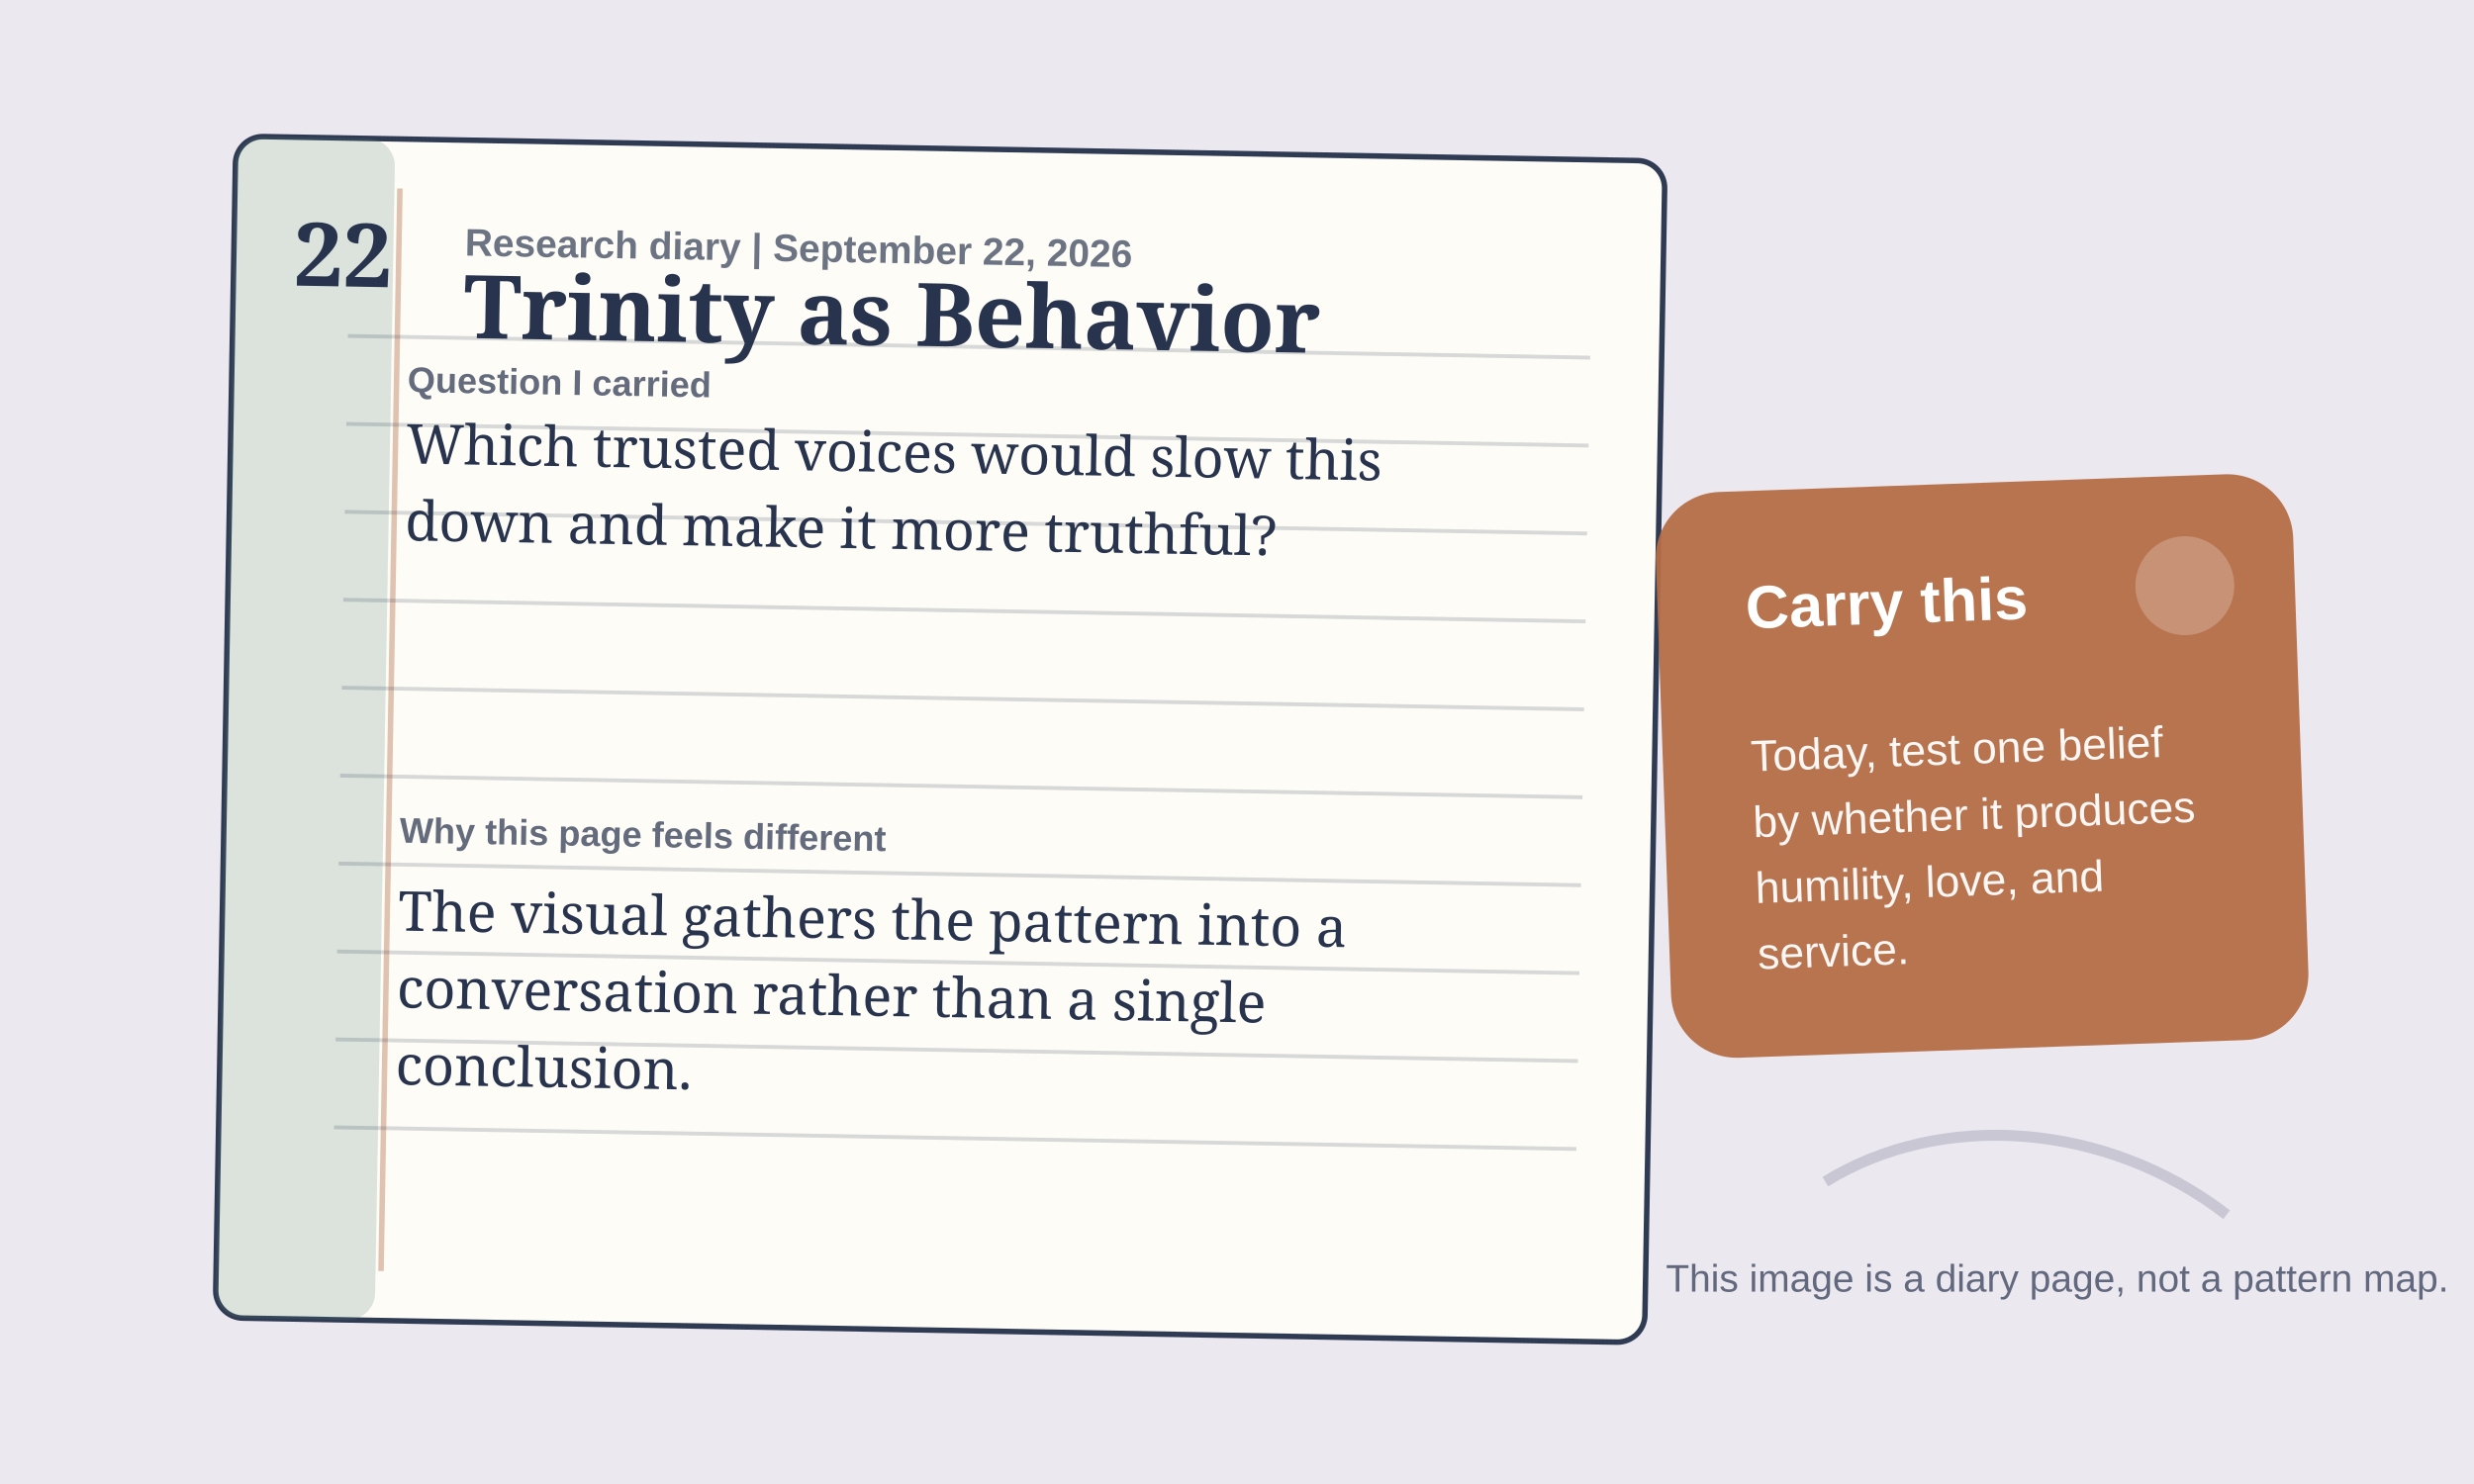
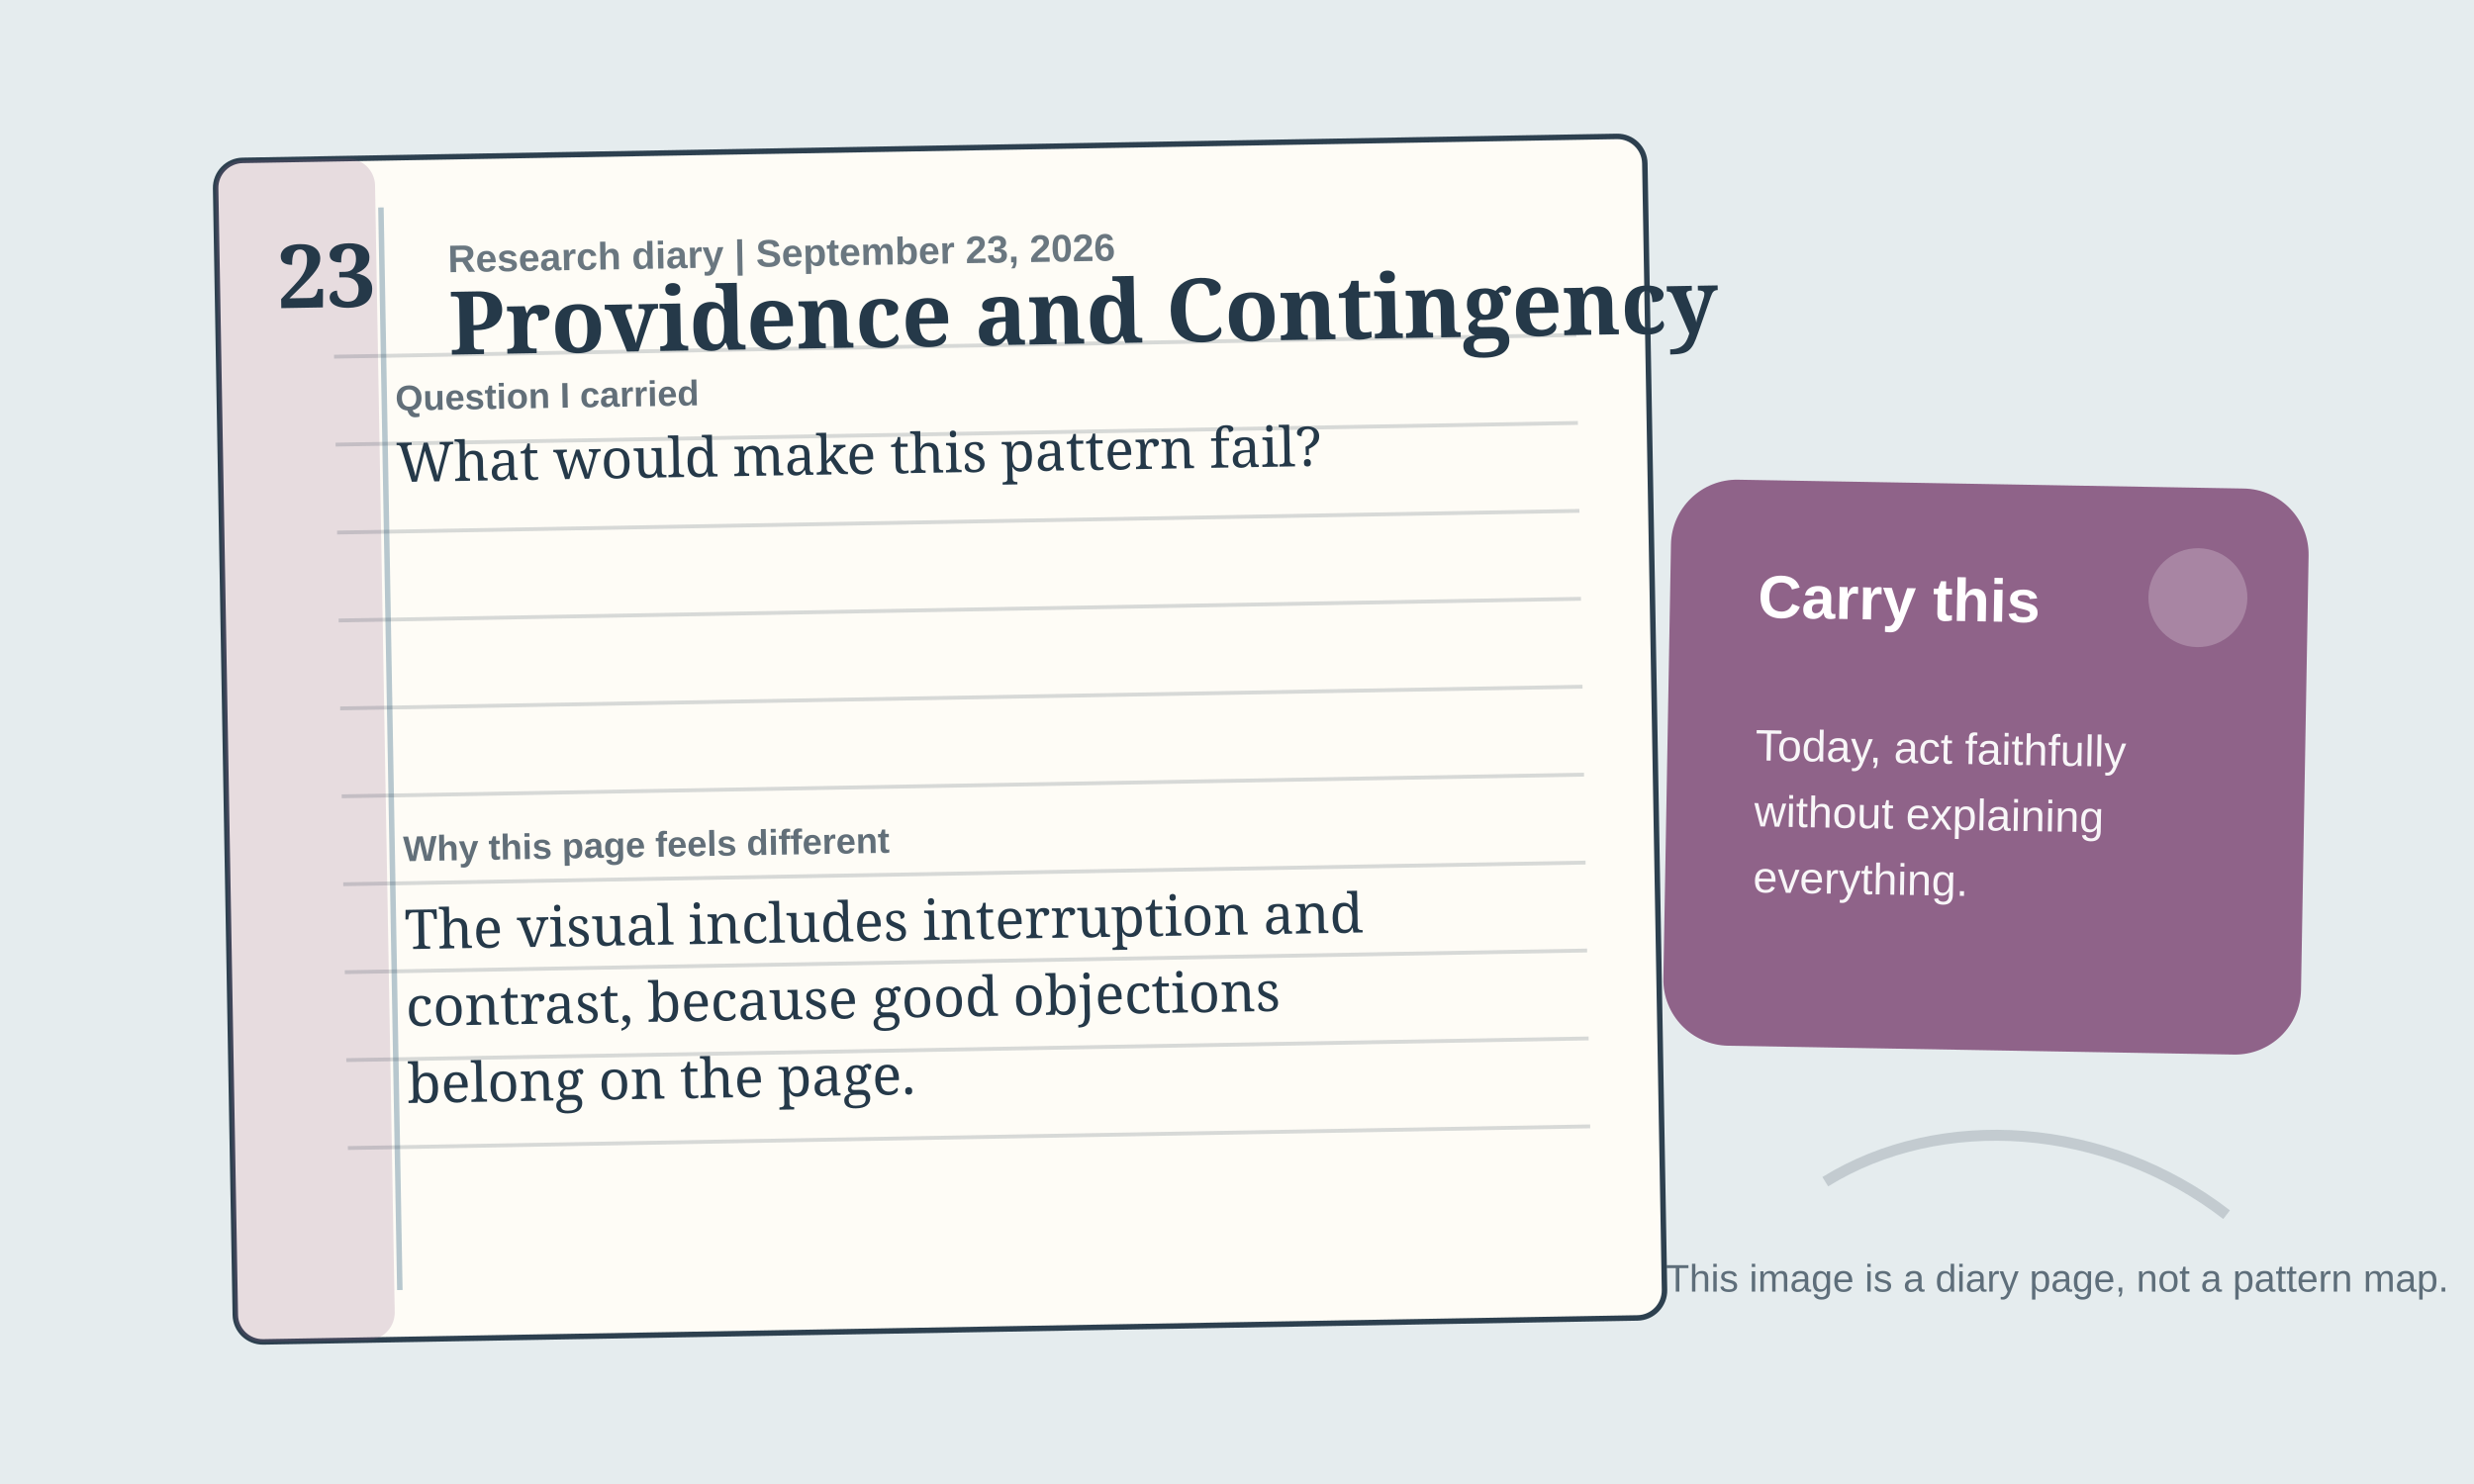
<svg xmlns="http://www.w3.org/2000/svg" width="900" height="540" viewBox="0 0 900 540" role="img" aria-labelledby="title desc">
  <style>
-     .eyebrow { font: 700 14px Arial, sans-serif; letter-spacing: 0; fill: #28334d; opacity: 0.68; }
-     .title { font: 700 32px Georgia, serif; letter-spacing: 0; fill: #28334d; }
-     .diary { font: 20px Georgia, serif; letter-spacing: 0; fill: #28334d; }
-     .label { font: 700 13px Arial, sans-serif; letter-spacing: 0; fill: #28334d; opacity: 0.72; }
+     .eyebrow { font: 700 14px Arial, sans-serif; letter-spacing: 0; fill: #253949; opacity: 0.68; }
+     .title { font: 700 32px Georgia, serif; letter-spacing: 0; fill: #253949; }
+     .diary { font: 20px Georgia, serif; letter-spacing: 0; fill: #253949; }
+     .label { font: 700 13px Arial, sans-serif; letter-spacing: 0; fill: #253949; opacity: 0.72; }
    .cardtitle { font: 700 22px Arial, sans-serif; letter-spacing: 0; fill: #ffffff; }
    .cardtext { font: 16px Arial, sans-serif; letter-spacing: 0; fill: #ffffff; opacity: 0.94; }
-     .small { font: 14px Arial, sans-serif; letter-spacing: 0; fill: #28334d; opacity: 0.70; }
+     .small { font: 14px Arial, sans-serif; letter-spacing: 0; fill: #253949; opacity: 0.70; }
  </style>
-   <rect width="900" height="540" fill="#f4f1f8" />
-   <rect x="0" y="0" width="900" height="540" fill="#28334d" opacity="0.05" />
-   <g transform="rotate(1 340 270)">
-     <rect x="82" y="54" width="520" height="430" rx="10" fill="#fffdf7" stroke="#28334d" stroke-width="2" opacity="0.96" />
-     <rect x="82" y="54" width="58" height="430" rx="10" fill="#4f7d73" opacity="0.20" />
-     <line x1="142" y1="72" x2="142" y2="466" stroke="#b56b45" stroke-width="2" opacity="0.40" />
-     <line x1="124" y1="126" x2="576" y2="126" stroke="#28334d" stroke-width="1.4" opacity="0.18" />
-     <line x1="124" y1="158" x2="576" y2="158" stroke="#28334d" stroke-width="1.4" opacity="0.18" />
-     <line x1="124" y1="190" x2="576" y2="190" stroke="#28334d" stroke-width="1.4" opacity="0.18" />
-     <line x1="124" y1="222" x2="576" y2="222" stroke="#28334d" stroke-width="1.4" opacity="0.18" />
-     <line x1="124" y1="254" x2="576" y2="254" stroke="#28334d" stroke-width="1.4" opacity="0.18" />
-     <line x1="124" y1="286" x2="576" y2="286" stroke="#28334d" stroke-width="1.4" opacity="0.18" />
-     <line x1="124" y1="318" x2="576" y2="318" stroke="#28334d" stroke-width="1.4" opacity="0.18" />
-     <line x1="124" y1="350" x2="576" y2="350" stroke="#28334d" stroke-width="1.4" opacity="0.18" />
-     <line x1="124" y1="382" x2="576" y2="382" stroke="#28334d" stroke-width="1.4" opacity="0.18" />
-     <line x1="124" y1="414" x2="576" y2="414" stroke="#28334d" stroke-width="1.4" opacity="0.18" />
-     <text x="166" y="96" class="eyebrow">Research diary | September 22, 2026</text>
-     <text x="166" y="126" class="title">Trinity as Behavior</text>
+   <rect width="900" height="540" fill="#eef4f7" />
+   <rect x="0" y="0" width="900" height="540" fill="#253949" opacity="0.05" />
+   <g transform="rotate(-1 340 270)">
+     <rect x="82" y="54" width="520" height="430" rx="10" fill="#fffdf7" stroke="#253949" stroke-width="2" opacity="0.96" />
+     <rect x="82" y="54" width="58" height="430" rx="10" fill="#8a5a83" opacity="0.20" />
+     <line x1="142" y1="72" x2="142" y2="466" stroke="#4d7890" stroke-width="2" opacity="0.40" />
+     <line x1="124" y1="126" x2="576" y2="126" stroke="#253949" stroke-width="1.4" opacity="0.18" />
+     <line x1="124" y1="158" x2="576" y2="158" stroke="#253949" stroke-width="1.4" opacity="0.18" />
+     <line x1="124" y1="190" x2="576" y2="190" stroke="#253949" stroke-width="1.4" opacity="0.18" />
+     <line x1="124" y1="222" x2="576" y2="222" stroke="#253949" stroke-width="1.4" opacity="0.18" />
+     <line x1="124" y1="254" x2="576" y2="254" stroke="#253949" stroke-width="1.4" opacity="0.18" />
+     <line x1="124" y1="286" x2="576" y2="286" stroke="#253949" stroke-width="1.4" opacity="0.18" />
+     <line x1="124" y1="318" x2="576" y2="318" stroke="#253949" stroke-width="1.4" opacity="0.18" />
+     <line x1="124" y1="350" x2="576" y2="350" stroke="#253949" stroke-width="1.4" opacity="0.18" />
+     <line x1="124" y1="382" x2="576" y2="382" stroke="#253949" stroke-width="1.4" opacity="0.18" />
+     <line x1="124" y1="414" x2="576" y2="414" stroke="#253949" stroke-width="1.4" opacity="0.18" />
+     <text x="166" y="96" class="eyebrow">Research diary | September 23, 2026</text>
+     <text x="166" y="126" class="title">Providence and Contingency</text>
    <text x="146" y="146" class="label">Question I carried</text>
-     <text x="104" y="108" class="title">22</text>
+     <text x="104" y="108" class="title">23</text>
  </g>
-   <g transform="rotate(1 340 270)">
-     <text x="146" y="172" class="diary">Which trusted voices would slow this</text>
-     <text x="146" y="200" class="diary">down and make it more truthful?</text>
+   <g transform="rotate(-1 340 270)">
+     <text x="146" y="172" class="diary">What would make this pattern fail?</text>
    <text x="146" y="310" class="label">Why this page feels different</text>
-     <text x="146" y="342" class="diary">The visual gathers the pattern into a</text>
-     <text x="146" y="370" class="diary">conversation rather than a single</text>
-     <text x="146" y="398" class="diary">conclusion.</text>
+     <text x="146" y="342" class="diary">The visual includes interruption and</text>
+     <text x="146" y="370" class="diary">contrast, because good objections</text>
+     <text x="146" y="398" class="diary">belong on the page.</text>
  </g>
-   <g transform="rotate(-2 714 306)">
-     <rect x="606" y="176" width="232" height="206" rx="24" fill="#b56b45" opacity="0.94" />
+   <g transform="rotate(1 714 306)">
+     <rect x="606" y="176" width="232" height="206" rx="24" fill="#8a5a83" opacity="0.94" />
    <circle cx="798" cy="216" r="18" fill="#ffffff" opacity="0.22" />
    <text x="638" y="226" class="cardtitle">Carry this</text>
-     <text x="638" y="278" class="cardtext">Today, test one belief</text>
-     <text x="638" y="302" class="cardtext">by whether it produces</text>
-     <text x="638" y="326" class="cardtext">humility, love, and</text>
-     <text x="638" y="350" class="cardtext">service.</text>
+     <text x="638" y="278" class="cardtext">Today, act faithfully</text>
+     <text x="638" y="302" class="cardtext">without explaining</text>
+     <text x="638" y="326" class="cardtext">everything.</text>
  </g>
-   <path d="M664 430 C706 404 766 408 810 442" fill="none" stroke="#28334d" stroke-width="4" opacity="0.18" />
+   <path d="M664 430 C706 404 766 408 810 442" fill="none" stroke="#253949" stroke-width="4" opacity="0.18" />
  <text x="606" y="470" class="small">This image is a diary page, not a pattern map.</text>
</svg>
